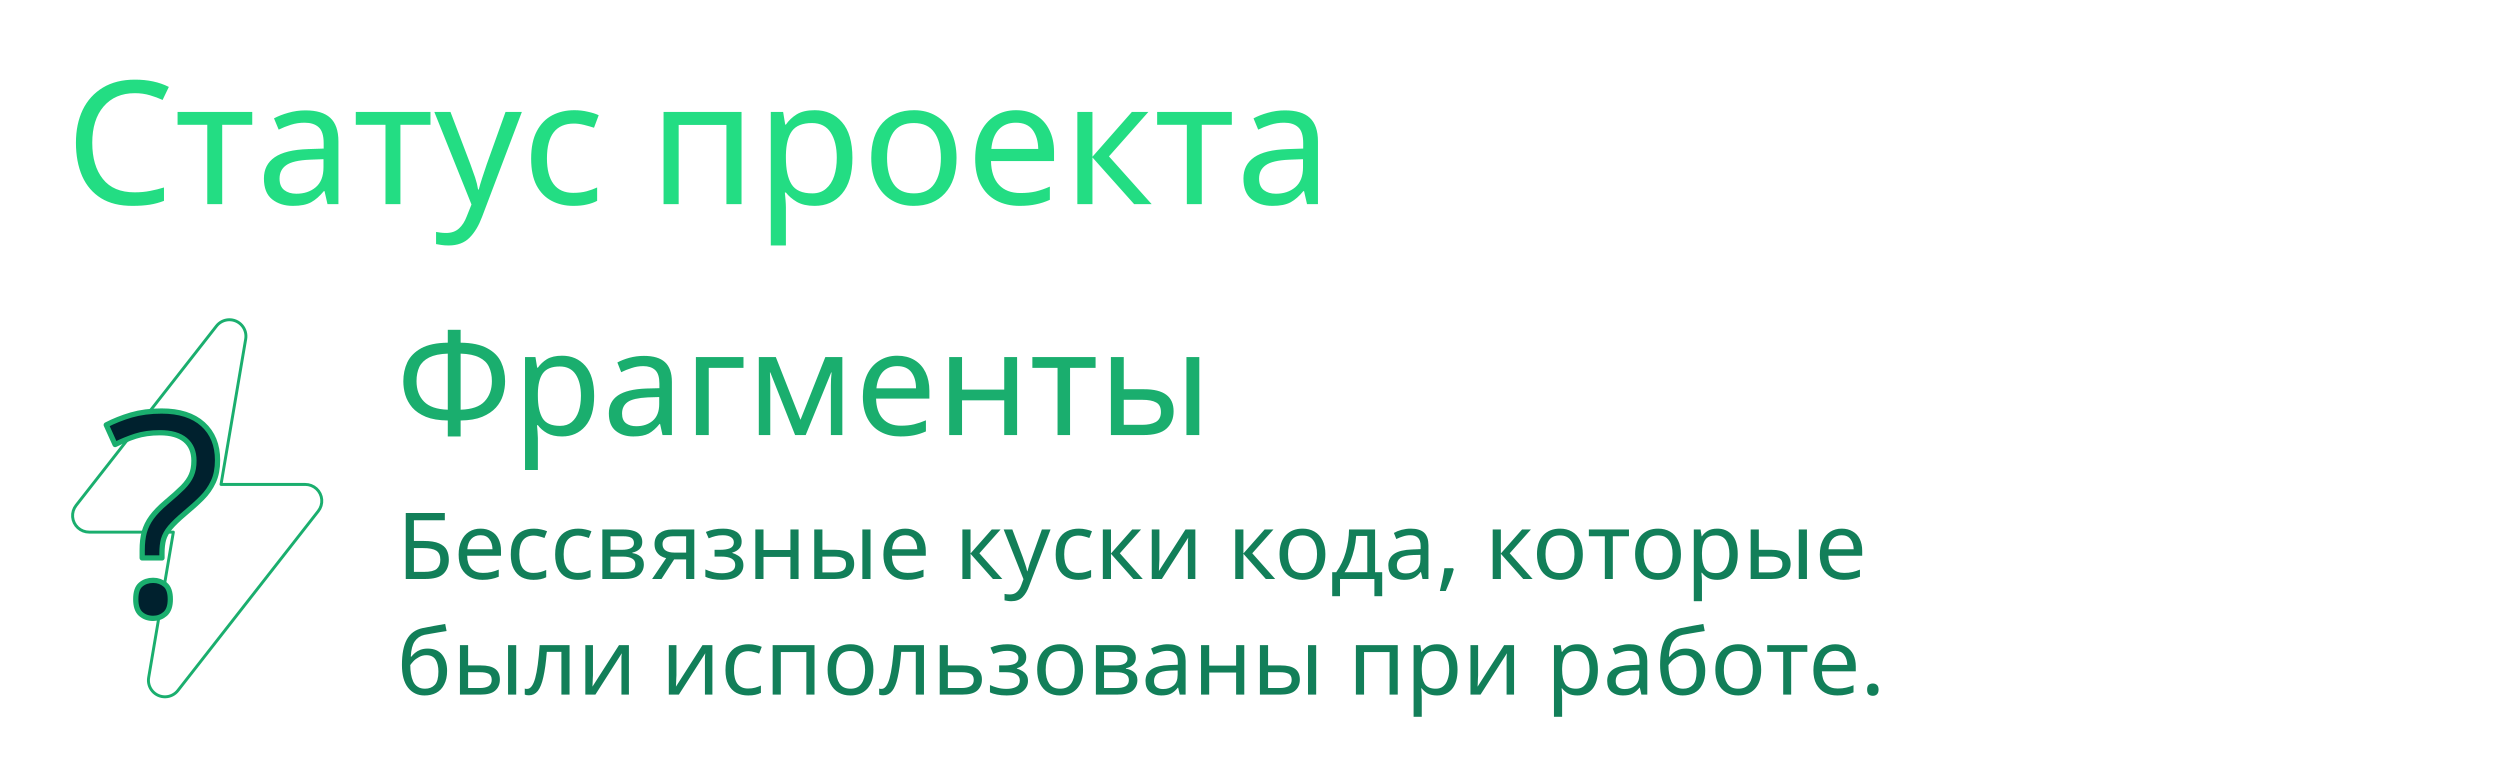
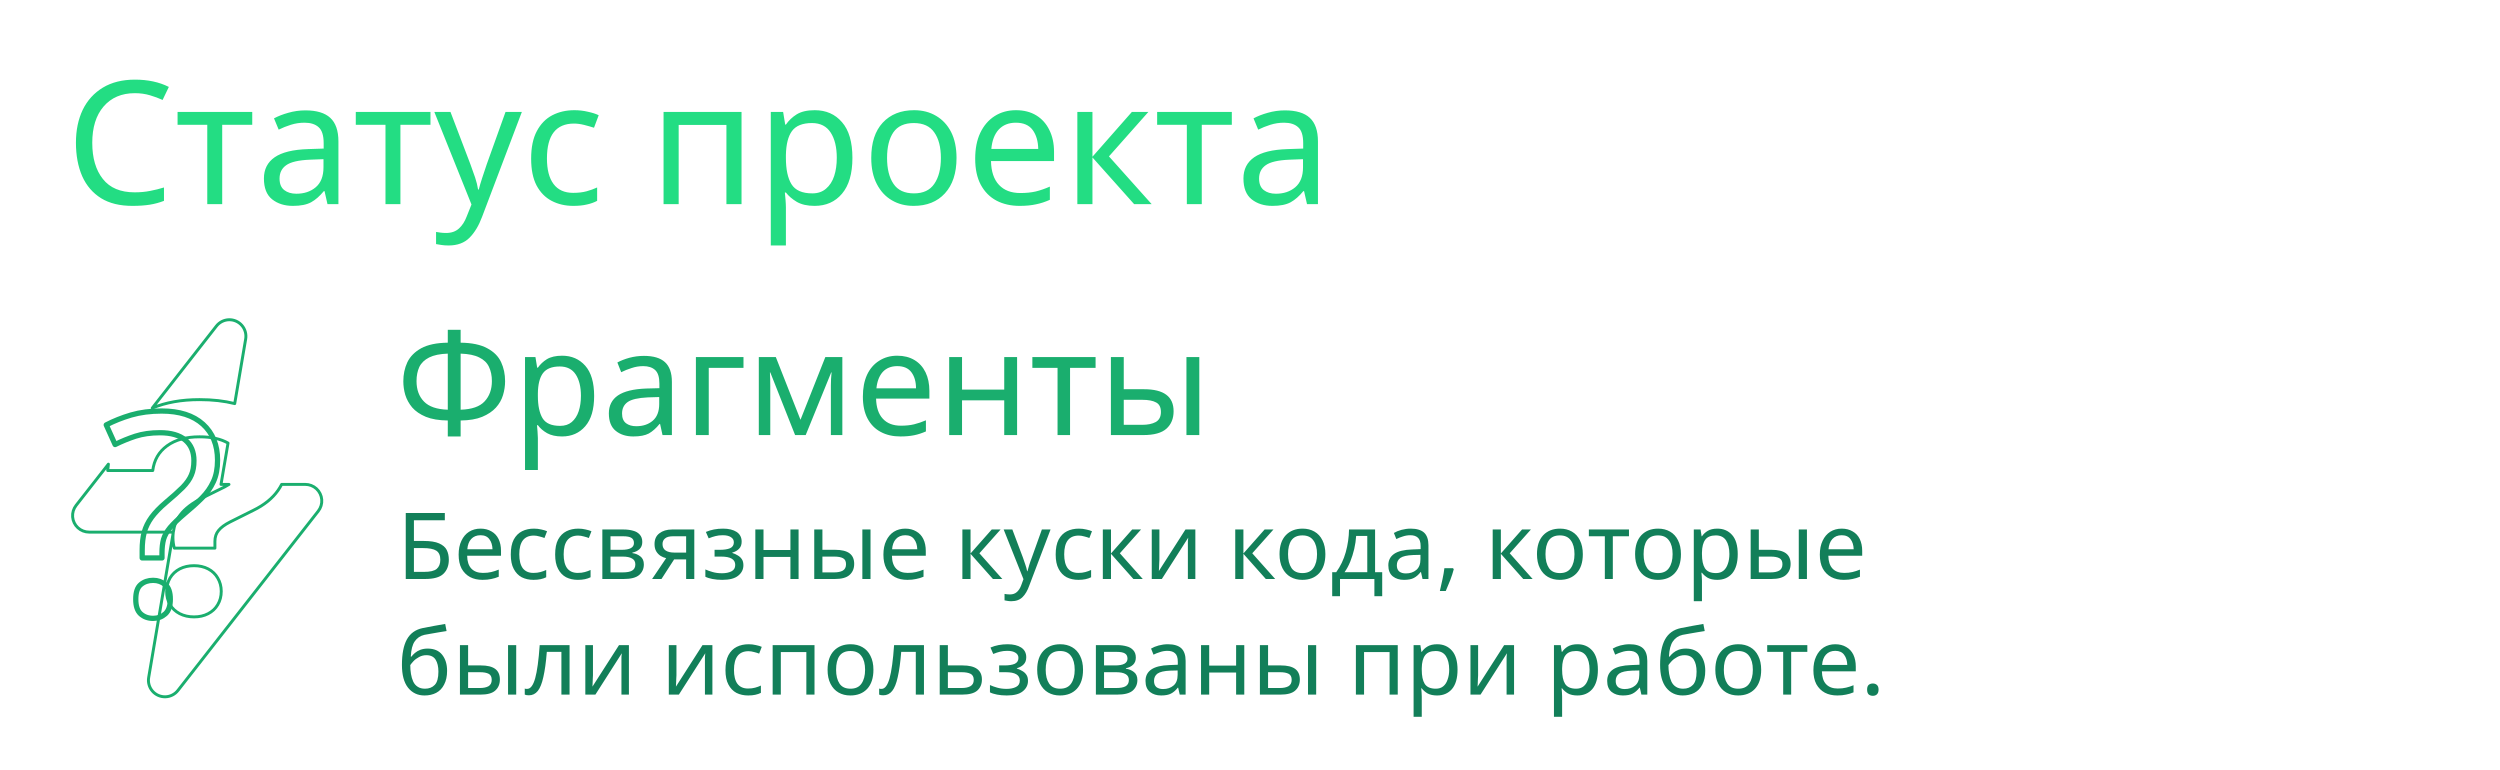
<svg xmlns="http://www.w3.org/2000/svg" width="224.937mm" height="69.234mm" viewBox="0 0 224.937 69.234" version="1.1" id="svg5" xml:space="preserve">
  <defs id="defs2" />
  <g id="layer1" transform="translate(-12.54653,-9.346857)">
    <text xml:space="preserve" style="font-weight:500;font-size:15.462px;font-family:Unbounded;-inkscape-font-specification:'Unbounded Medium';fill:#ffff00;fill-opacity:0;stroke:none;stroke-width:11.596;stroke-linecap:round;stroke-linejoin:round;stroke-dasharray:none" x="18.443" y="27.714" id="text202">
      <tspan id="tspan200" style="fill:#23dd83;fill-opacity:1;stroke:none;stroke-width:11.596;stroke-dasharray:none" x="18.443" y="27.714">Статус проекта</tspan>
    </text>
    <text xml:space="preserve" style="font-weight:500;font-size:13.074px;font-family:Unbounded;-inkscape-font-specification:'Unbounded Medium';fill:#1aae6e;fill-opacity:1;stroke:none;stroke-width:9.805;stroke-linecap:round;stroke-linejoin:round;stroke-dasharray:none" x="48.165" y="48.491" id="text202-3">
      <tspan id="tspan200-6" style="fill:#1aae6e;fill-opacity:1;stroke:none;stroke-width:9.805;stroke-dasharray:none" x="48.165" y="48.491">Фрагменты</tspan>
    </text>
-     <path d="m 20.566,57.224 h 7.578 l -2.22,13.078 c -0.077,0.439 0.047,0.889 0.339,1.226 0.291,0.337 0.718,0.526 1.163,0.514 0.445,-0.012 0.862,-0.223 1.134,-0.575 l 12.621,-16.131 3.2e-4,3.21e-4 c 0.232,-0.294 0.344,-0.665 0.314,-1.037 -0.03,-0.373 -0.199,-0.721 -0.475,-0.974 -0.275,-0.253 -0.636,-0.393 -1.01,-0.392 h -3.789 -3.789 l 2.22,-13.078 c 0.076,-0.439 -0.048,-0.889 -0.339,-1.226 -0.291,-0.337 -0.718,-0.525 -1.163,-0.514 -0.445,0.012 -0.861,0.223 -1.134,0.575 L 19.394,54.821 c -0.231,0.294 -0.343,0.664 -0.313,1.037 0.03,0.372 0.2,0.72 0.475,0.973 0.275,0.253 0.636,0.393 1.01,0.392 z" id="path40" style="fill:none;fill-opacity:1;stroke:#1aae6e;stroke-width:0.265;stroke-linecap:butt;stroke-linejoin:round;stroke-dasharray:none;stroke-dashoffset:0;stroke-opacity:1" />
+     <path id="path40" style="fill:none;fill-opacity:1;stroke:#1aae6e;stroke-width:0.265;stroke-linecap:butt;stroke-linejoin:round;stroke-dasharray:none;stroke-dashoffset:0;stroke-opacity:1" d="m 33.149,38.115 c -0.445,0.012 -0.861,0.223 -1.134,0.575 l -5.77,7.375 c 0.003,-0.001 0.005,-0.003 0.008,-0.004 1.204,-0.505 2.618,-0.758 4.243,-0.758 1.177,0 2.233,0.12 3.169,0.357 l 0.985,-5.805 c 0.076,-0.439 -0.048,-0.889 -0.339,-1.226 -0.291,-0.337 -0.718,-0.525 -1.163,-0.514 z m -2.653,10.535 c -1.204,0 -2.176,0.269 -2.917,0.808 -0.741,0.539 -1.17,1.28 -1.288,2.223 h -4.054 c 0.014,-0.195 0.036,-0.385 0.062,-0.572 l -2.905,3.712 c -0.231,0.294 -0.343,0.664 -0.313,1.037 0.03,0.372 0.2,0.72 0.475,0.973 0.275,0.253 0.635,0.393 1.009,0.392 v 10e-4 h 7.576 c 0.072,-0.575 0.275,-1.089 0.613,-1.539 0.429,-0.573 1.115,-1.095 2.058,-1.566 l 1.945,-0.96 c 0.141,-0.072 0.269,-0.148 0.391,-0.227 H 32.432 L 33.063,49.213 C 32.418,48.839 31.564,48.65 30.497,48.65 Z m 7.39,4.282 c -0.092,0.181 -0.197,0.358 -0.318,0.53 -0.505,0.724 -1.25,1.326 -2.236,1.806 l -2.097,1.048 c -0.463,0.236 -0.804,0.489 -1.023,0.758 -0.219,0.261 -0.329,0.589 -0.329,0.985 v 0.606 h -3.649 c -0.084,-0.286 -0.127,-0.606 -0.127,-0.96 0,-0.15 0.011,-0.296 0.027,-0.439 L 25.924,70.301 c -0.077,0.439 0.048,0.889 0.339,1.226 0.291,0.337 0.718,0.526 1.163,0.514 0.445,-0.012 0.861,-0.223 1.134,-0.576 L 41.181,55.335 v -5.17e-4 c 0.231,-0.294 0.344,-0.664 0.314,-1.037 -0.03,-0.373 -0.199,-0.721 -0.474,-0.975 -0.275,-0.253 -0.636,-0.393 -1.01,-0.392 z m -7.883,7.312 c 0.48,0 0.905,0.097 1.275,0.29 0.37,0.194 0.657,0.468 0.859,0.821 0.21,0.354 0.316,0.753 0.316,1.199 0,0.446 -0.105,0.846 -0.316,1.2 -0.202,0.345 -0.488,0.615 -0.859,0.808 -0.37,0.194 -0.795,0.29 -1.275,0.29 -0.48,0 -0.909,-0.097 -1.288,-0.29 -0.37,-0.194 -0.661,-0.463 -0.871,-0.808 -0.202,-0.354 -0.303,-0.754 -0.303,-1.2 0,-0.446 0.101,-0.846 0.303,-1.199 0.21,-0.354 0.501,-0.627 0.871,-0.821 0.379,-0.194 0.808,-0.29 1.288,-0.29 z" />
+     <text xml:space="preserve" style="font-weight:500;font-size:25.259px;font-family:Unbounded;-inkscape-font-specification:'Unbounded Medium';display:inline;fill:none;fill-opacity:1;stroke:#1aae6e;stroke-width:0.474;stroke-linecap:butt;stroke-linejoin:round;stroke-dasharray:none;stroke-dashoffset:0;stroke-opacity:1" x="21.808" y="64.626" id="text5119">
+       <tspan id="tspan5117" style="fill:none;fill-opacity:1;stroke:#1aae6e;stroke-width:0.474;stroke-opacity:1" x="21.808" y="64.626">?</tspan>
+     </text>
    <text xml:space="preserve" style="font-weight:500;font-size:8.319px;font-family:Unbounded;-inkscape-font-specification:'Unbounded Medium';fill:#127f59;fill-opacity:1;stroke:none;stroke-width:6.239;stroke-linecap:round;stroke-linejoin:round;stroke-dasharray:none;stroke-opacity:1" x="48.242" y="61.442" id="text1463">
      <tspan style="fill:#127f59;fill-opacity:1;stroke-width:6.239" x="48.242" y="61.442" id="tspan5057">Бессвязные куски кода, которые</tspan>
      <tspan style="fill:#127f59;fill-opacity:1;stroke-width:6.239" x="48.242" y="71.842" id="tspan5225">были использованы при работе.</tspan>
    </text>
-     <text xml:space="preserve" style="font-weight:500;font-size:25.259px;font-family:Unbounded;-inkscape-font-specification:'Unbounded Medium';fill:#00212e;fill-opacity:1;stroke:#1aae6e;stroke-width:0.474;stroke-linecap:butt;stroke-linejoin:round;stroke-dasharray:none;stroke-dashoffset:0;stroke-opacity:1" x="21.808" y="64.626" id="text5119">
-       <tspan id="tspan5117" style="fill:#00212e;fill-opacity:1;stroke-width:0.474" x="21.808" y="64.626">?</tspan>
-     </text>
  </g>
</svg>
